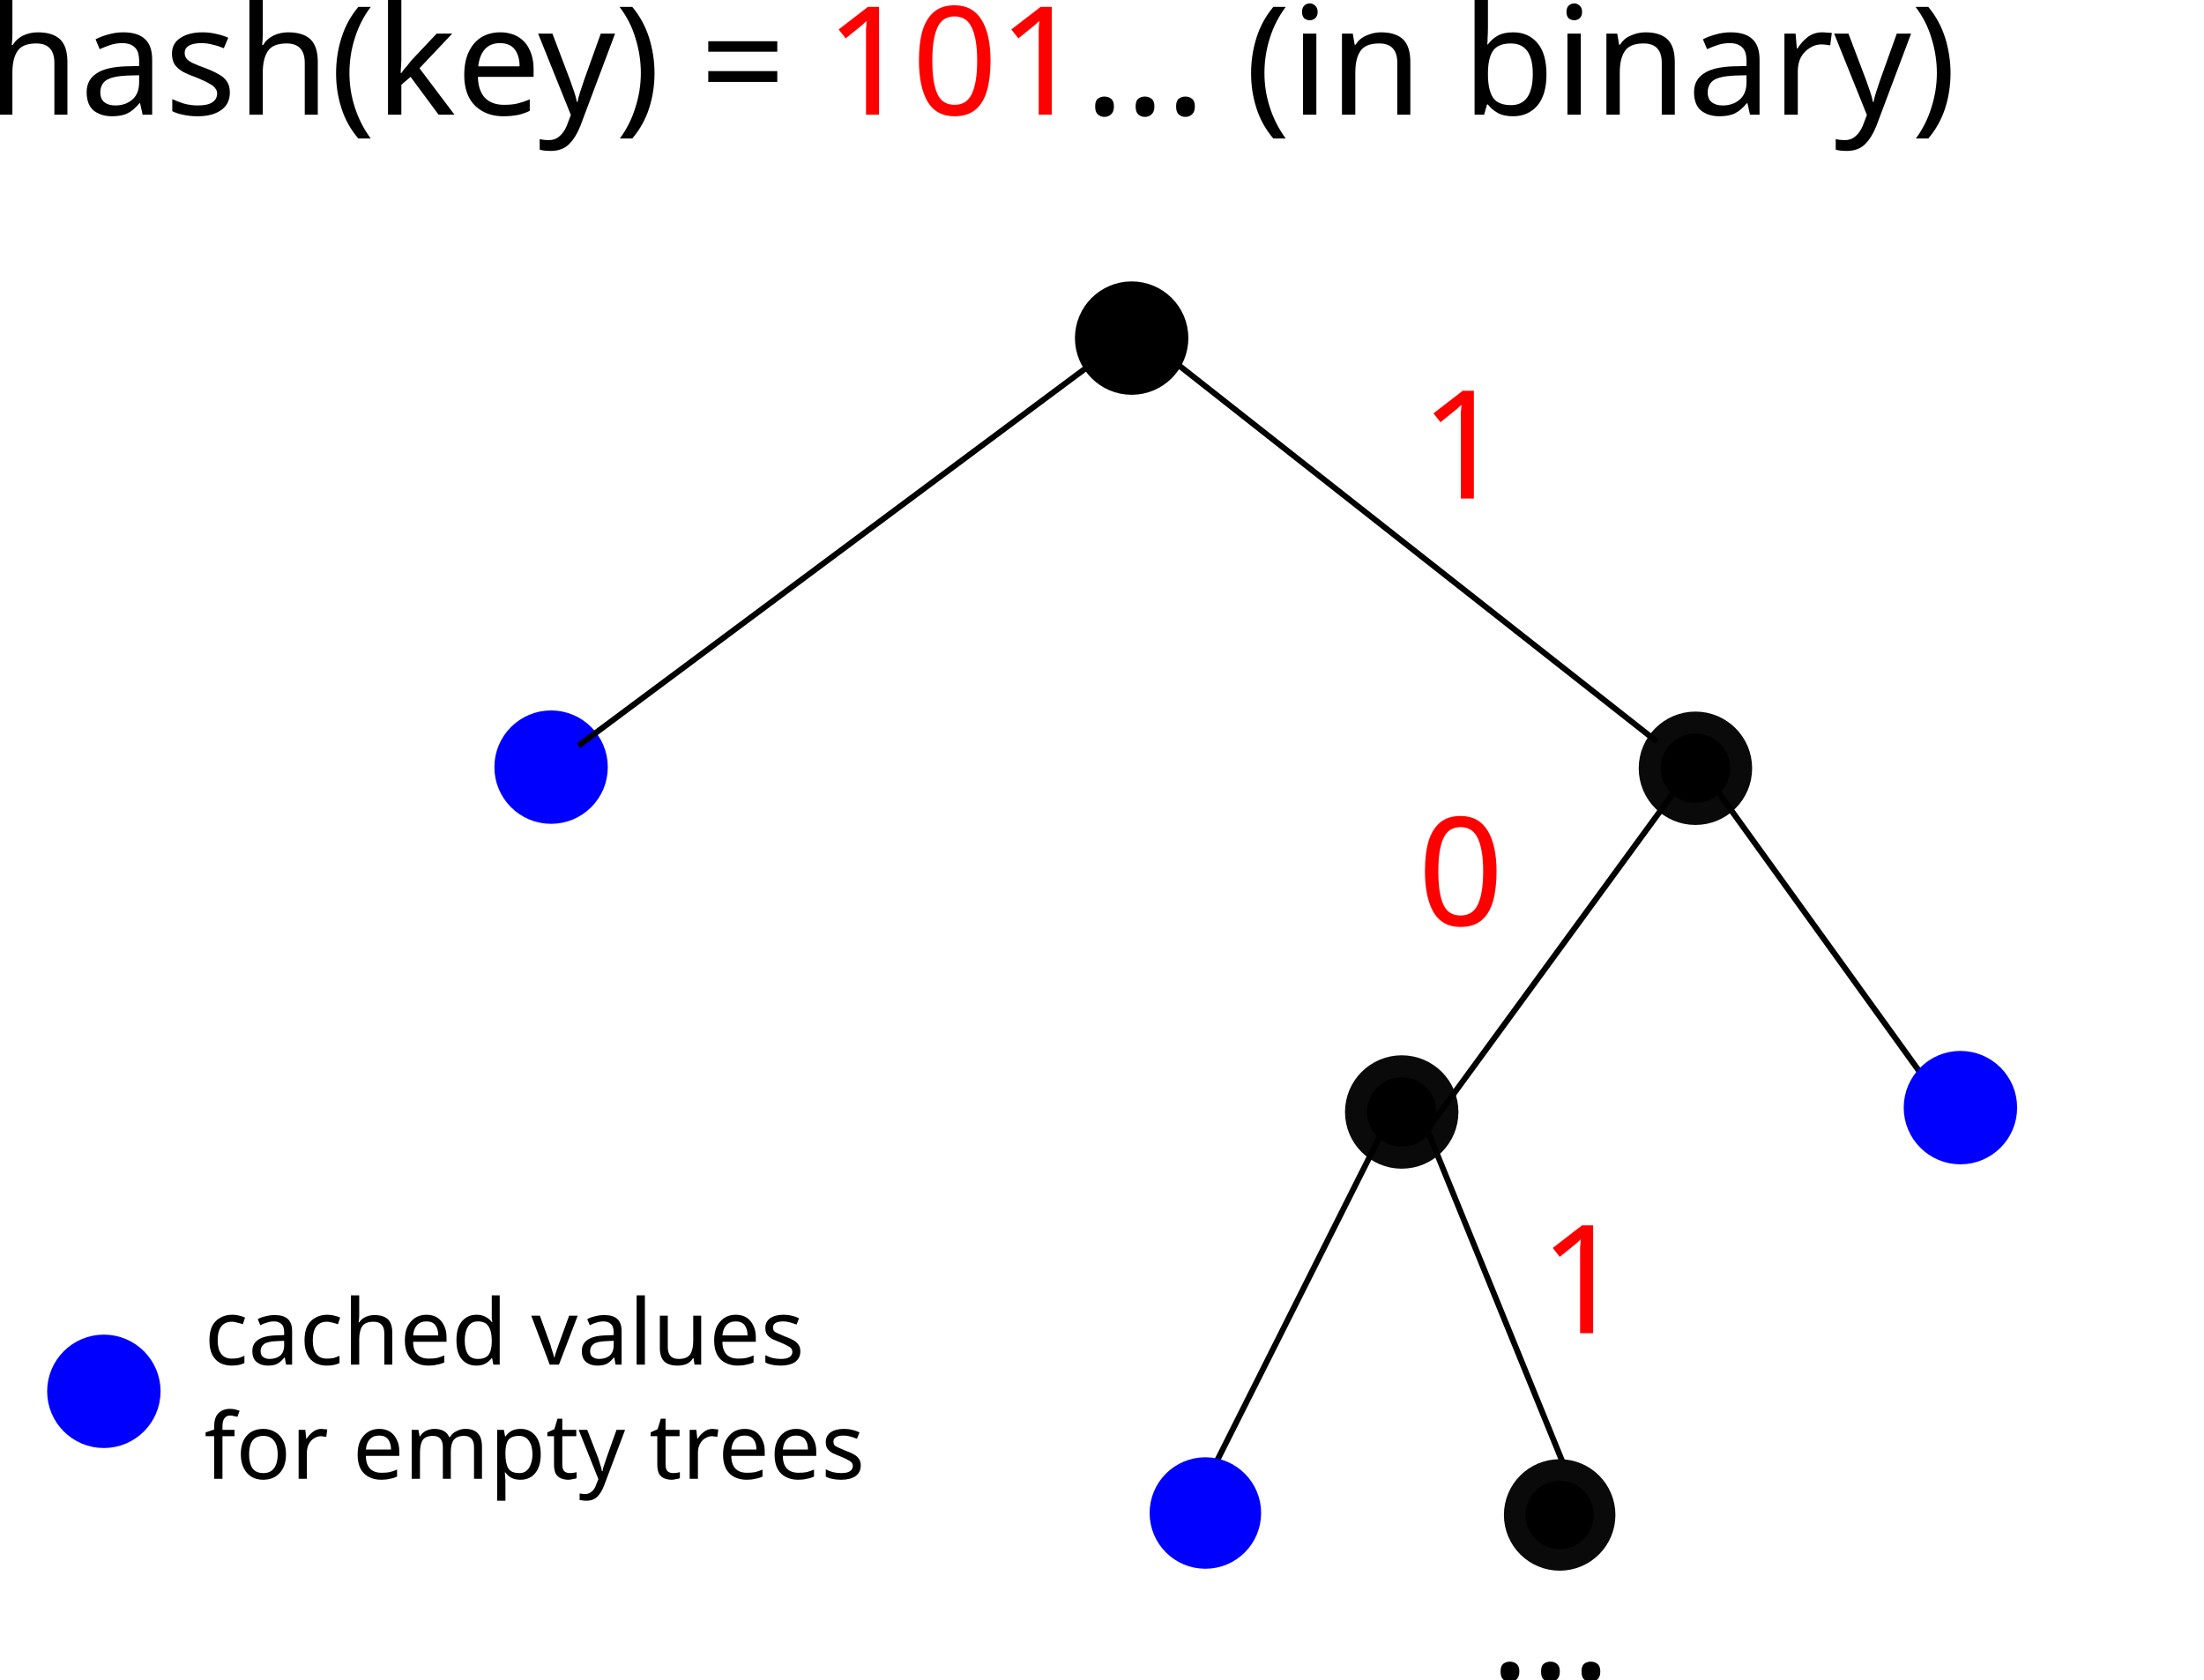
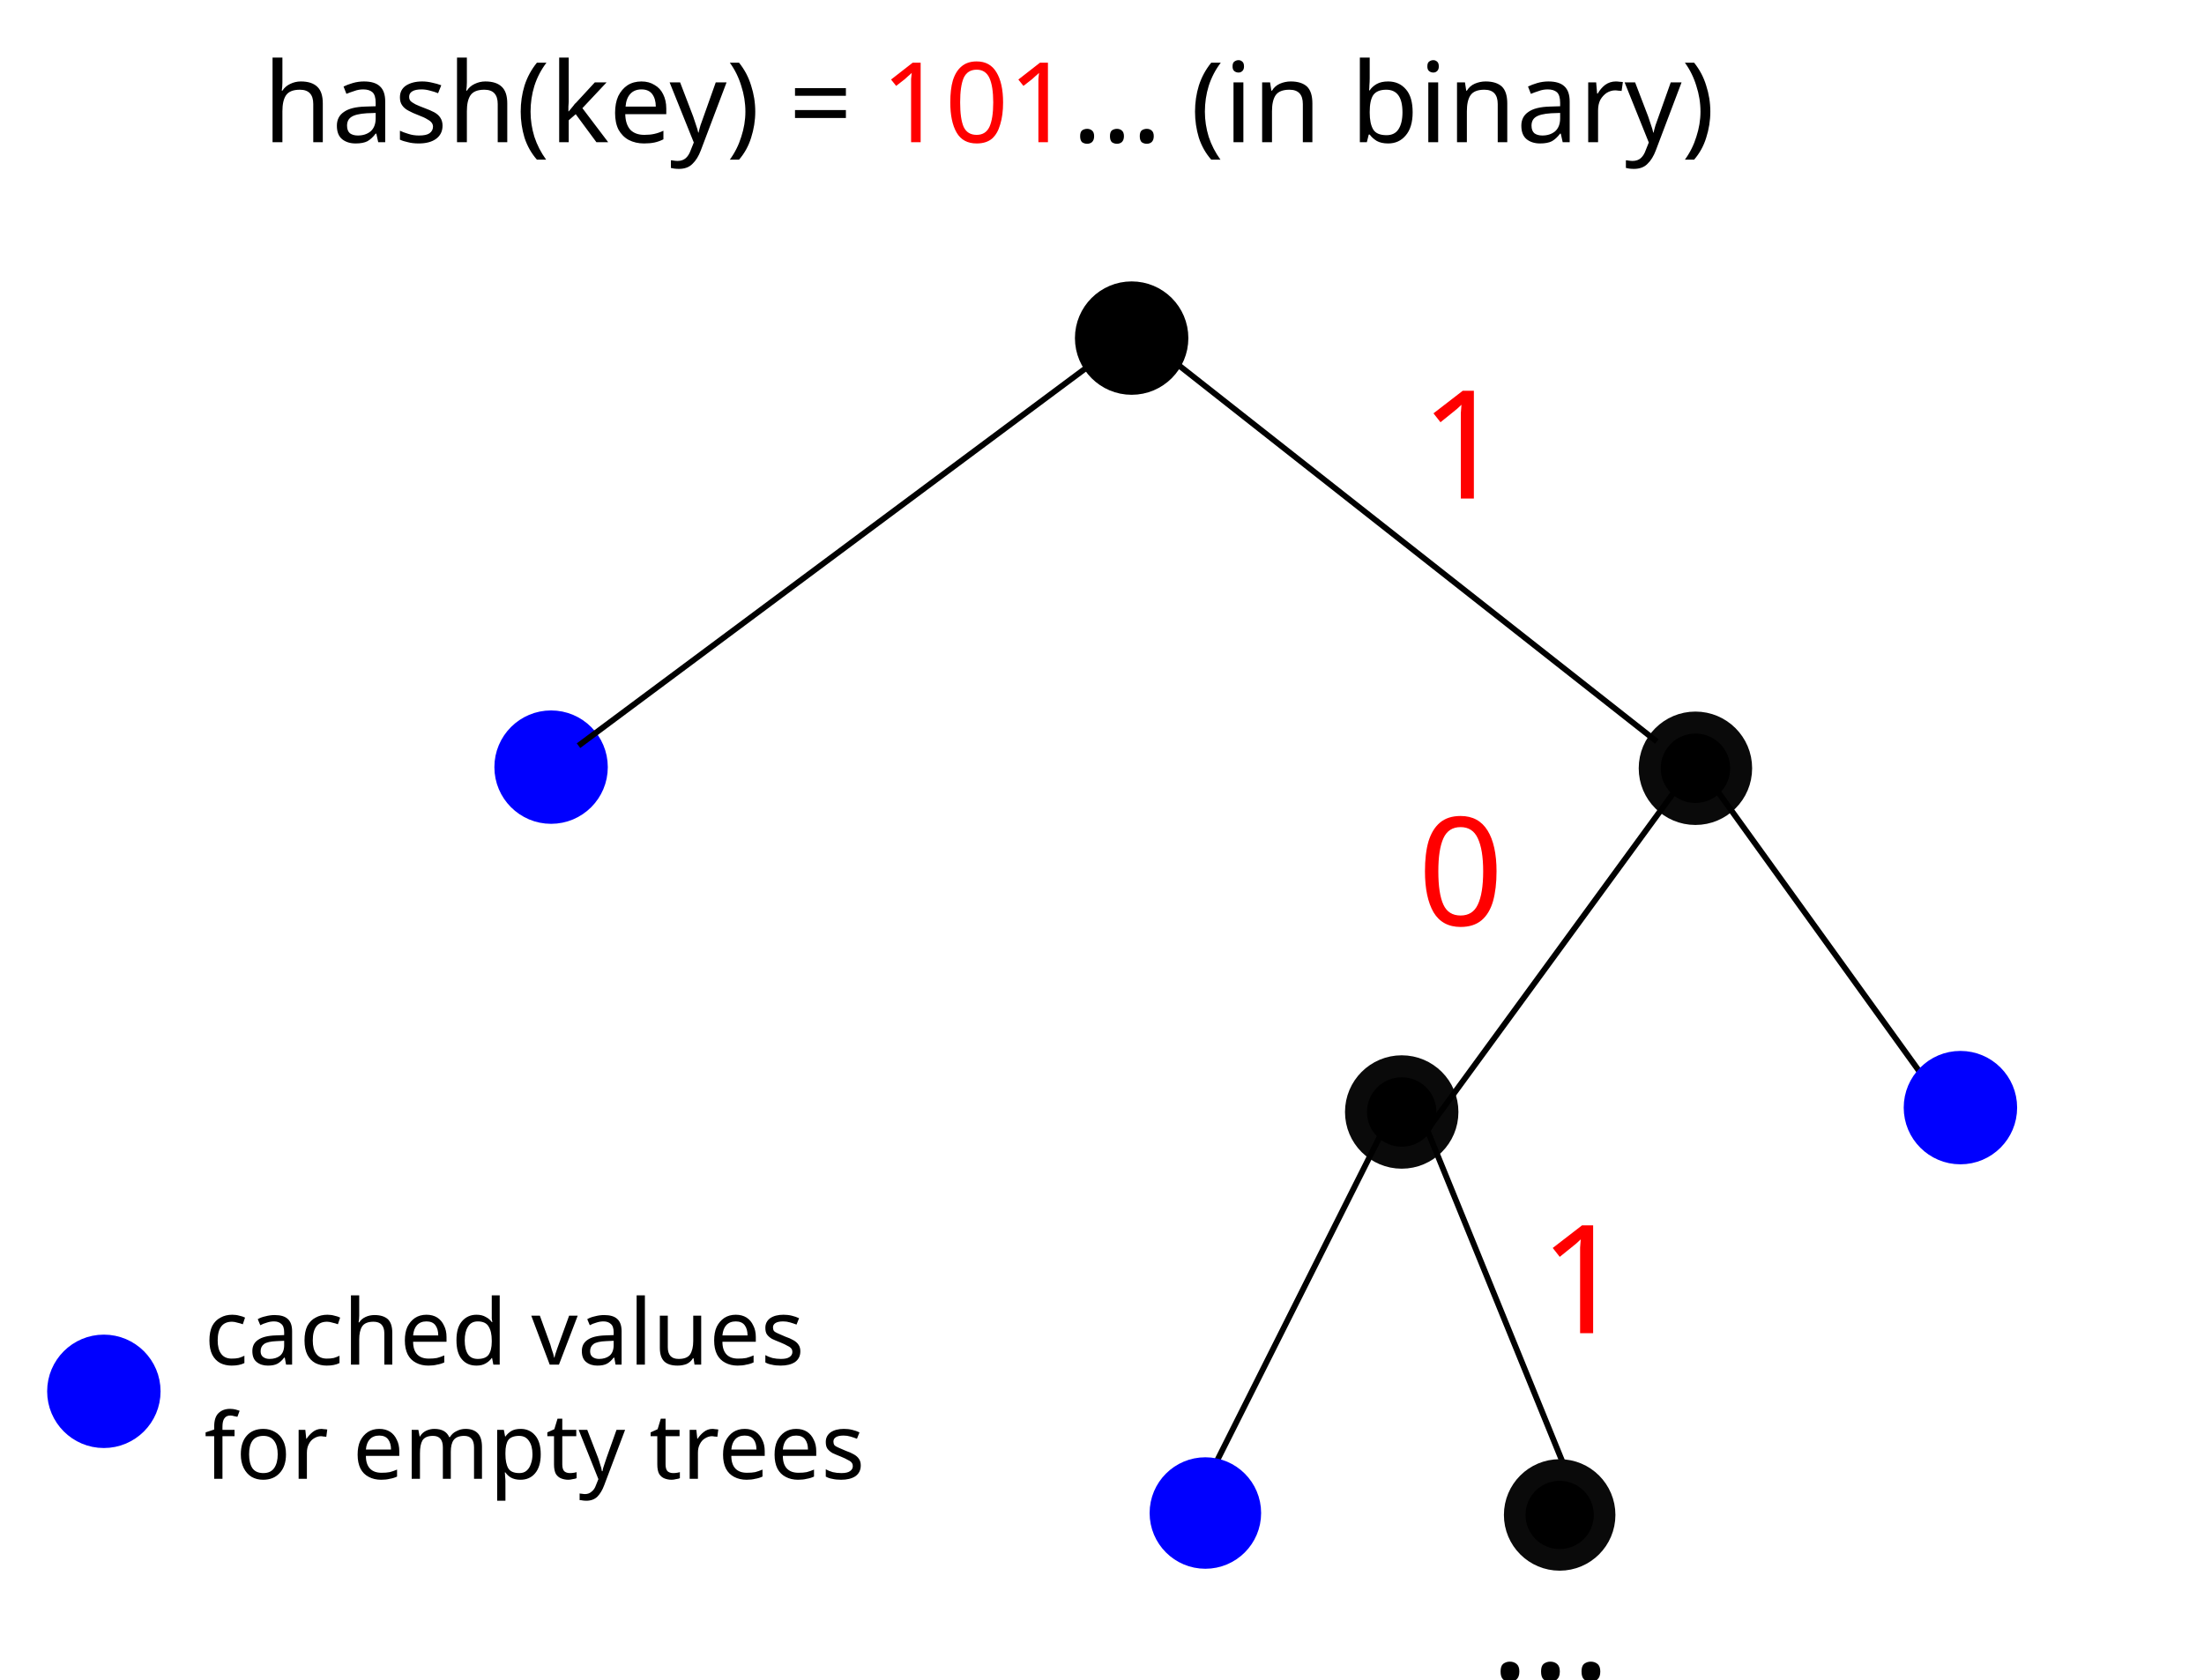
<svg xmlns="http://www.w3.org/2000/svg" width="108.28mm" height="82.542mm" viewBox="0 0 108.28 82.542" version="1.1" id="svg8">
  <defs id="defs2">
    <marker orient="auto" refY="0" refX="0" id="Arrow2Send" style="overflow:visible">
      <path id="path909" style="fill:#000000;fill-opacity:1;fill-rule:evenodd;stroke:#000000;stroke-width:0.625;stroke-linejoin:round;stroke-opacity:1" d="M 8.719,4.034 -2.207,0.016 8.719,-4.002 c -1.745,2.372 -1.735,5.617 -6e-7,8.035 z" transform="matrix(-0.3,0,0,-0.3,0.69,0)" />
    </marker>
    <marker orient="auto" refY="0" refX="0" id="Arrow1Mend" style="overflow:visible">
      <path id="path885" d="M 0,0 5,-5 -12.5,0 5,5 Z" style="fill:#000000;fill-opacity:1;fill-rule:evenodd;stroke:#000000;stroke-width:1pt;stroke-opacity:1" transform="matrix(-0.4,0,0,-0.4,-4,0)" />
    </marker>
    <marker orient="auto" refY="0" refX="0" id="Arrow2Mend" style="overflow:visible">
      <path id="path903" style="fill:#000000;fill-opacity:1;fill-rule:evenodd;stroke:#000000;stroke-width:0.625;stroke-linejoin:round;stroke-opacity:1" d="M 8.719,4.034 -2.207,0.016 8.719,-4.002 c -1.745,2.372 -1.735,5.617 -6e-7,8.035 z" transform="scale(-0.6)" />
    </marker>
    <marker orient="auto" refY="0" refX="0" id="Arrow2Send-9" style="overflow:visible">
      <path id="path909-6" style="fill:#000000;fill-opacity:1;fill-rule:evenodd;stroke:#000000;stroke-width:0.625;stroke-linejoin:round;stroke-opacity:1" d="M 8.719,4.034 -2.207,0.016 8.719,-4.002 c -1.745,2.372 -1.735,5.617 -6e-7,8.035 z" transform="matrix(-0.3,0,0,-0.3,0.69,0)" />
    </marker>
    <marker orient="auto" refY="0" refX="0" id="Arrow2Send-9-0" style="overflow:visible">
      <path id="path909-6-4" style="fill:#000000;fill-opacity:1;fill-rule:evenodd;stroke:#000000;stroke-width:0.625;stroke-linejoin:round;stroke-opacity:1" d="M 8.719,4.034 -2.207,0.016 8.719,-4.002 c -1.745,2.372 -1.735,5.617 -6e-7,8.035 z" transform="matrix(-0.3,0,0,-0.3,0.69,0)" />
    </marker>
    <marker orient="auto" refY="0" refX="0" id="Arrow2Send-2" style="overflow:visible">
      <path id="path909-2" style="fill:#000000;fill-opacity:1;fill-rule:evenodd;stroke:#000000;stroke-width:0.625;stroke-linejoin:round;stroke-opacity:1" d="M 8.719,4.034 -2.207,0.016 8.719,-4.002 c -1.745,2.372 -1.735,5.617 -6e-7,8.035 z" transform="matrix(-0.3,0,0,-0.3,0.69,0)" />
    </marker>
    <marker orient="auto" refY="0" refX="0" id="Arrow2Send-9-0-8" style="overflow:visible">
      <path id="path909-6-4-0" style="fill:#000000;fill-opacity:1;fill-rule:evenodd;stroke:#000000;stroke-width:0.625;stroke-linejoin:round;stroke-opacity:1" d="M 8.719,4.034 -2.207,0.016 8.719,-4.002 c -1.745,2.372 -1.735,5.617 -6e-7,8.035 z" transform="matrix(-0.3,0,0,-0.3,0.69,0)" />
    </marker>
    <marker orient="auto" refY="0" refX="0" id="Arrow2Send-2-4" style="overflow:visible">
      <path id="path909-2-0" style="fill:#000000;fill-opacity:1;fill-rule:evenodd;stroke:#000000;stroke-width:0.625;stroke-linejoin:round;stroke-opacity:1" d="M 8.719,4.034 -2.207,0.016 8.719,-4.002 c -1.745,2.372 -1.735,5.617 -6e-7,8.035 z" transform="matrix(-0.3,0,0,-0.3,0.69,0)" />
    </marker>
  </defs>
  <g id="layer1" transform="translate(-141.2506,-34.7243)">
-     <text xml:space="preserve" style="font-style:normal;font-weight:normal;font-size:7.419px;line-height:1.25;font-family:sans-serif;letter-spacing:0px;word-spacing:0px;fill:#000000;fill-opacity:1;stroke:none;stroke-width:0.185" x="140.577" y="40.361" id="text817">
-       <tspan id="tspan815" x="140.577" y="40.361" style="stroke-width:0.185">hash(key) = <tspan style="fill:#ff0000;stroke-width:0.185" id="tspan1730">101</tspan>... (in binary)</tspan>
+     <text xml:space="preserve" style="font-style:normal;font-weight:normal;font-size:5.467px;line-height:1.25;font-family:sans-serif;letter-spacing:0px;word-spacing:0px;fill:#000000;fill-opacity:1;stroke:none;stroke-width:0.137" x="154.172" y="41.712" id="text817">
+       <tspan id="tspan815" x="154.172" y="41.712" style="stroke-width:0.137">hash(key) = <tspan style="fill:#ff0000;stroke-width:0.137" id="tspan1730">101</tspan>... (in binary)</tspan>
    </text>
    <circle style="fill:#0000ff;fill-opacity:1;stroke:#0000ff;stroke-width:1.08;stroke-linecap:square;stroke-linejoin:miter;stroke-miterlimit:4;stroke-dasharray:none;stroke-dashoffset:0;stroke-opacity:1" id="path2131-0-2-0" cx="168.325" cy="72.42" r="2.246" />
    <circle style="fill:#000000;fill-opacity:1;stroke:#0a0a0a;stroke-width:1.08;stroke-linecap:square;stroke-linejoin:miter;stroke-miterlimit:4;stroke-dasharray:none;stroke-dashoffset:0;stroke-opacity:1" id="path2131-0-7" cx="210.115" cy="89.366" r="2.246" />
    <path style="fill:none;stroke:#000000;stroke-width:0.286px;stroke-linecap:butt;stroke-linejoin:miter;stroke-opacity:1" d="M 218.588,107.968 211.37,90.249" id="path2162-6-1" />
    <circle style="fill:#000000;fill-opacity:1;stroke:#0a0a0a;stroke-width:1.08;stroke-linecap:square;stroke-linejoin:miter;stroke-miterlimit:4;stroke-dasharray:none;stroke-dashoffset:0;stroke-opacity:1" id="path2131-0-2-0-7" cx="224.545" cy="72.476" r="2.246" />
    <path style="fill:none;stroke:#000000;stroke-width:0.286px;stroke-linecap:butt;stroke-linejoin:miter;stroke-opacity:1" d="M 211.37,90.249 224.074,72.854" id="path2162-64-8-0" />
    <path style="fill:none;stroke:#000000;stroke-width:0.286px;stroke-linecap:butt;stroke-linejoin:miter;stroke-opacity:1" d="M 236.344,88.48 225.662,73.648" id="path2162-6-8-1-6" />
    <circle style="fill:#0000ff;fill-opacity:1;stroke:#0000ff;stroke-width:1.08;stroke-linecap:square;stroke-linejoin:miter;stroke-miterlimit:4;stroke-dasharray:none;stroke-dashoffset:0;stroke-opacity:1" id="path2131-0-2-8" cx="237.564" cy="89.151" r="2.246" />
    <circle style="fill:#000000;fill-opacity:1;stroke:#000000;stroke-width:1.08;stroke-linecap:square;stroke-linejoin:miter;stroke-miterlimit:4;stroke-dasharray:none;stroke-dashoffset:0;stroke-opacity:1" id="path2131-0-2-0-7-4" cx="196.847" cy="51.338" r="2.246" />
    <path style="fill:none;stroke:#000000;stroke-width:0.286px;stroke-linecap:butt;stroke-linejoin:miter;stroke-opacity:1" d="M 169.672,71.366 195.237,52.338" id="path2162-64-8-6" />
    <path style="fill:none;stroke:#000000;stroke-width:0.286px;stroke-linecap:butt;stroke-linejoin:miter;stroke-opacity:1" d="M 222.649,71.162 198.606,52.236" id="path2162-64-8-6-3" />
    <circle style="fill:#000000;fill-opacity:1;stroke:#0a0a0a;stroke-width:1.062;stroke-linecap:square;stroke-linejoin:miter;stroke-miterlimit:4;stroke-dasharray:none;stroke-dashoffset:0;stroke-opacity:1" id="path2131-8-4" cx="217.875" cy="109.166" r="2.208" />
    <text xml:space="preserve" style="font-style:normal;font-weight:normal;font-size:7.419px;line-height:1.25;font-family:sans-serif;letter-spacing:0px;word-spacing:0px;fill:#ff0000;fill-opacity:1;stroke:none;stroke-width:0.185" x="211.019" y="59.223" id="text1481-3">
      <tspan id="tspan1479-7" x="211.019" y="59.223" style="fill:#ff0000;stroke-width:0.185">1</tspan>
    </text>
    <text xml:space="preserve" style="font-style:normal;font-weight:normal;font-size:7.419px;line-height:1.25;font-family:sans-serif;letter-spacing:0px;word-spacing:0px;fill:#ff0000;fill-opacity:1;stroke:none;stroke-width:0.185" x="216.877" y="100.234" id="text1481-9">
      <tspan id="tspan1479-0" x="216.877" y="100.234" style="fill:#ff0000;stroke-width:0.185">1</tspan>
    </text>
    <text xml:space="preserve" style="font-style:normal;font-weight:normal;font-size:7.419px;line-height:1.25;font-family:sans-serif;letter-spacing:0px;word-spacing:0px;fill:#ff0000;fill-opacity:1;stroke:none;stroke-width:0.185" x="210.897" y="80.198" id="text1481-8-0">
      <tspan id="tspan1479-3-2" x="210.897" y="80.198" style="fill:#ff0000;stroke-width:0.185">0</tspan>
    </text>
    <text xml:space="preserve" style="font-style:normal;font-weight:normal;font-size:7.419px;line-height:1.25;font-family:sans-serif;letter-spacing:0px;word-spacing:0px;fill:#000000;fill-opacity:1;stroke:none;stroke-width:0.185" x="214.442" y="117.266" id="text817-3-6-2">
      <tspan id="tspan815-6-6-6" x="214.442" y="117.266" style="stroke-width:0.185">...</tspan>
    </text>
    <circle style="fill:#0000ff;fill-opacity:1;stroke:#0000ff;stroke-width:1.08;stroke-linecap:square;stroke-linejoin:miter;stroke-miterlimit:4;stroke-dasharray:none;stroke-dashoffset:0;stroke-opacity:1" id="path2131-0-2-0-1" cx="146.353" cy="103.092" r="2.246" />
    <text xml:space="preserve" style="font-style:normal;font-weight:normal;font-size:4.489px;line-height:1.25;font-family:sans-serif;letter-spacing:0px;word-spacing:0px;fill:#000000;fill-opacity:1;stroke:none;stroke-width:0.112" x="151.289" y="101.779" id="text817-2">
      <tspan id="tspan815-2" x="151.289" y="101.779" style="stroke-width:0.112">cached values</tspan>
      <tspan x="151.289" y="107.39" style="stroke-width:0.112" id="tspan2609">for empty trees</tspan>
    </text>
    <path style="fill:none;stroke:#000000;stroke-width:0.286px;stroke-linecap:butt;stroke-linejoin:miter;stroke-opacity:1" d="m 200.282,108.018 9.094,-18.117" id="path2162-9" />
    <circle style="fill:#0000ff;fill-opacity:1;stroke:#0000ff;stroke-width:1.062;stroke-linecap:square;stroke-linejoin:miter;stroke-miterlimit:4;stroke-dasharray:none;stroke-dashoffset:0;stroke-opacity:1" id="path2131-9" cx="200.469" cy="109.072" r="2.208" />
  </g>
</svg>
